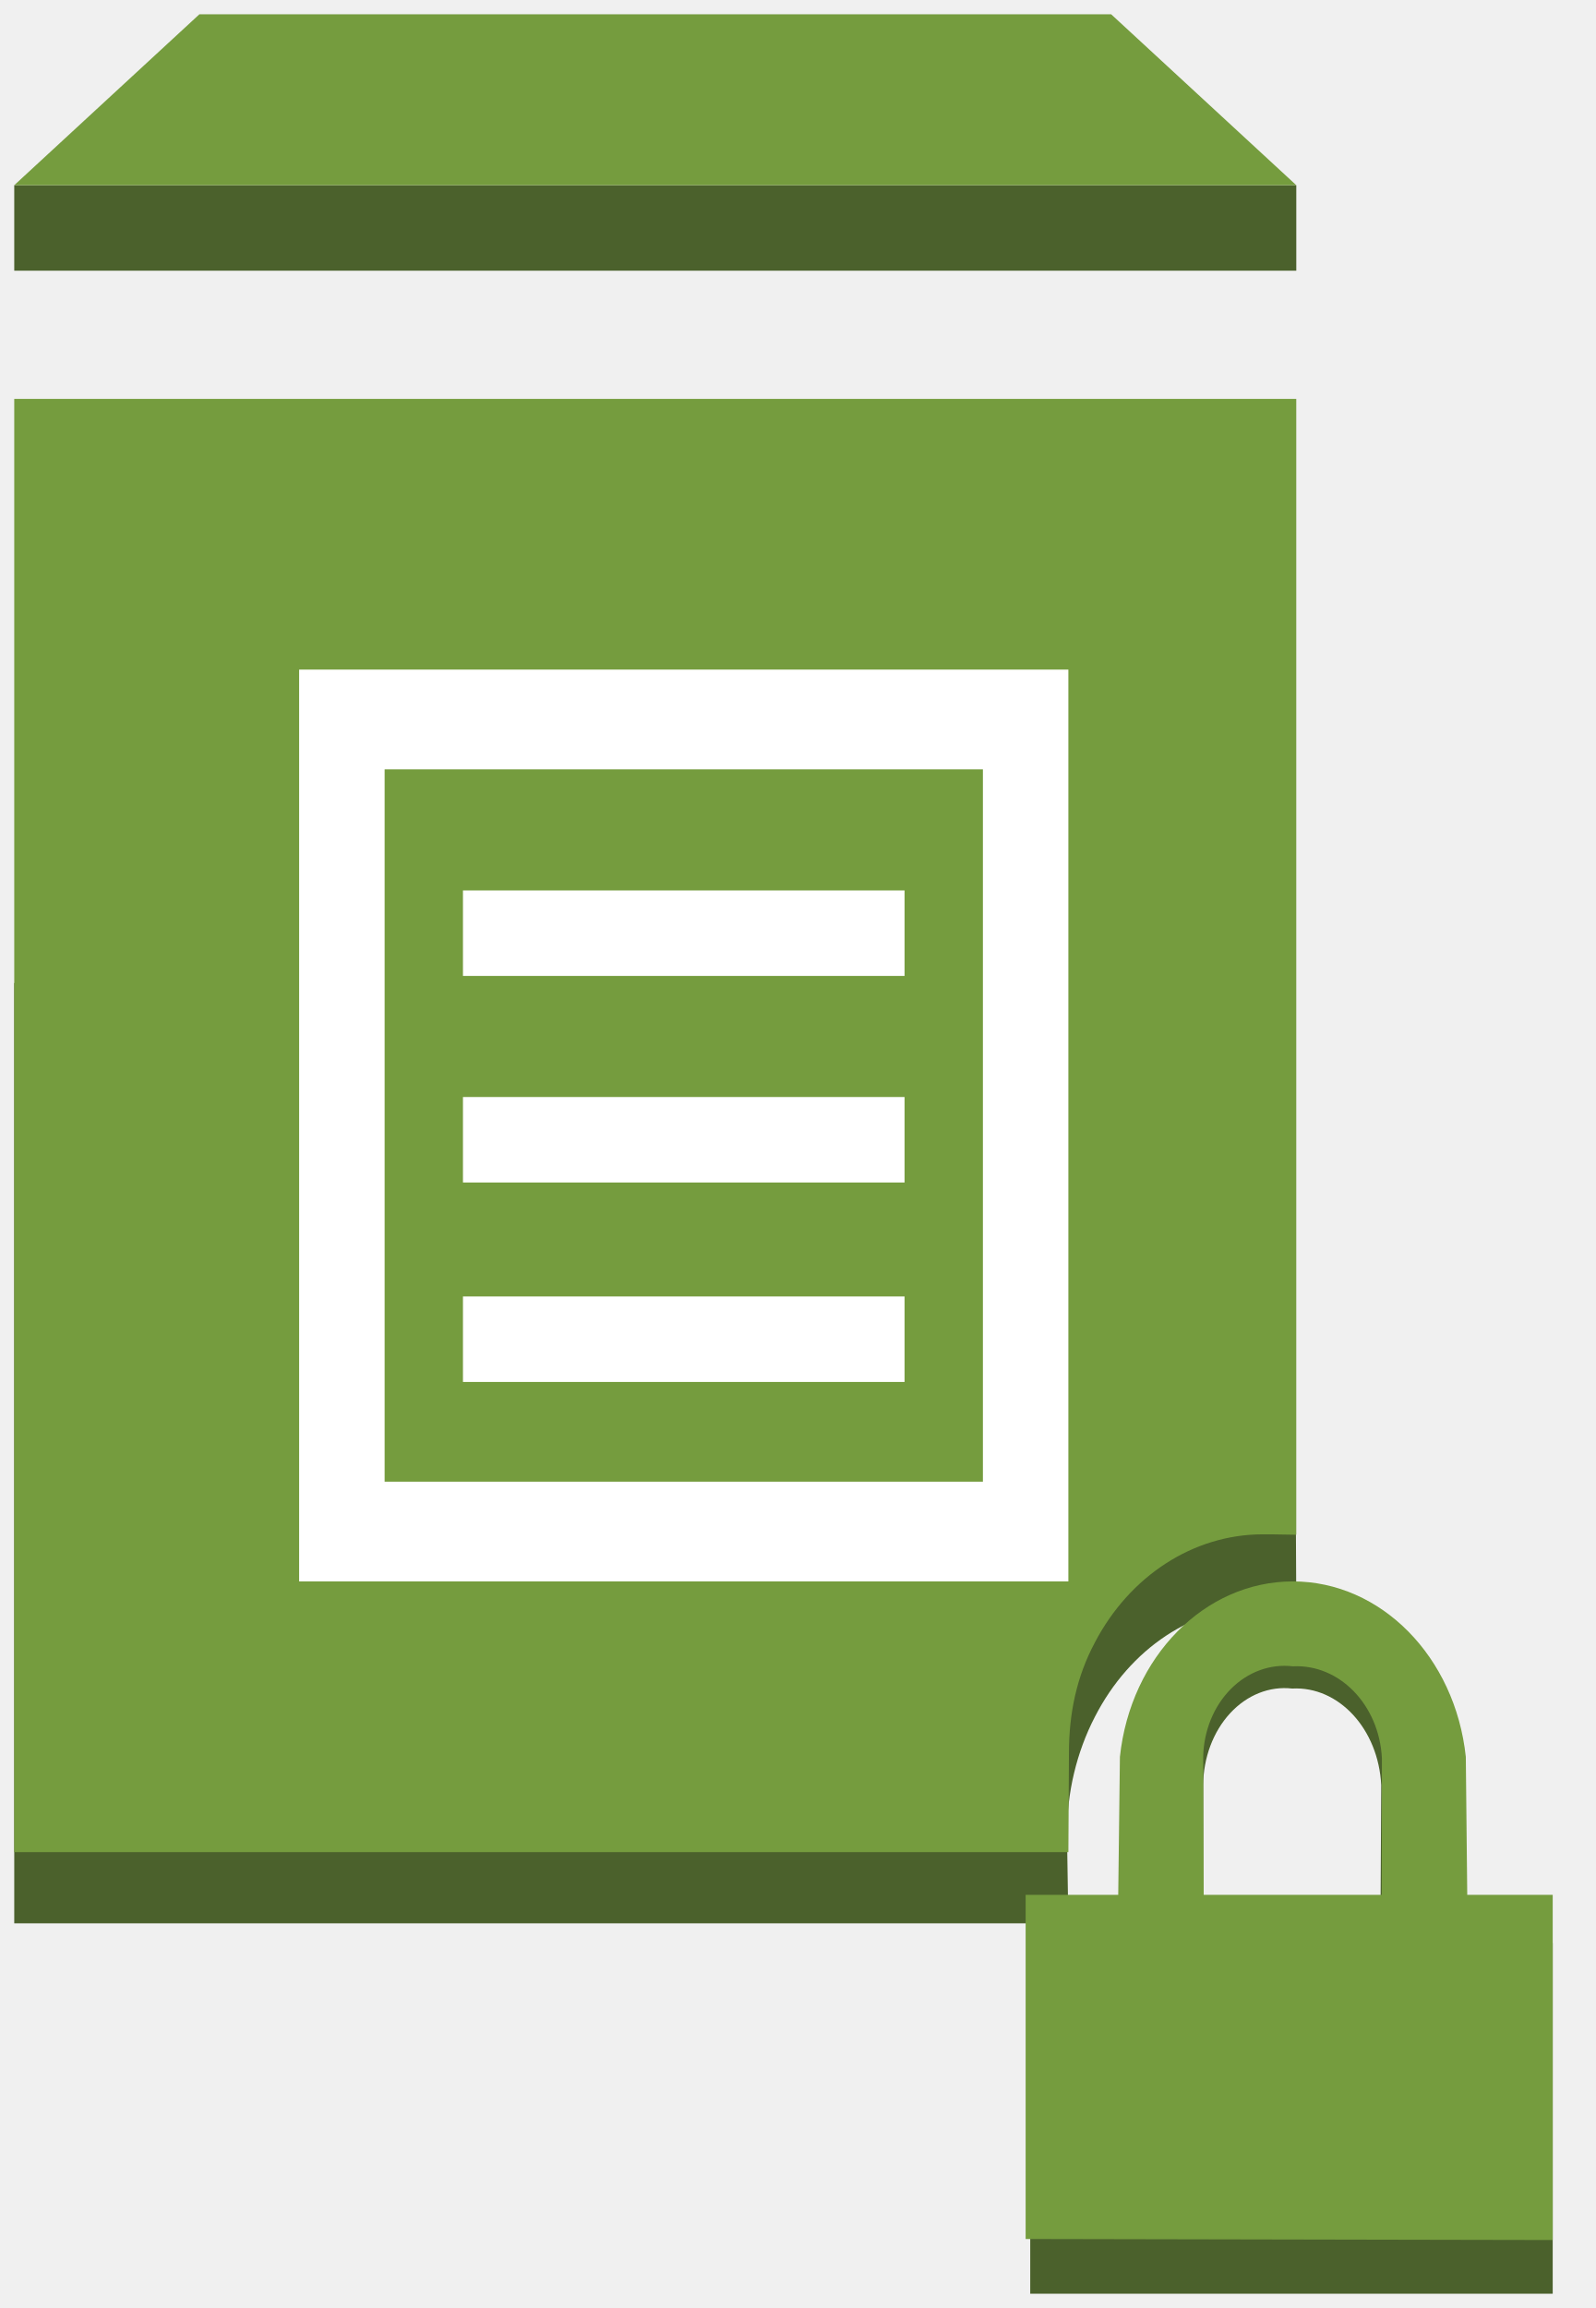
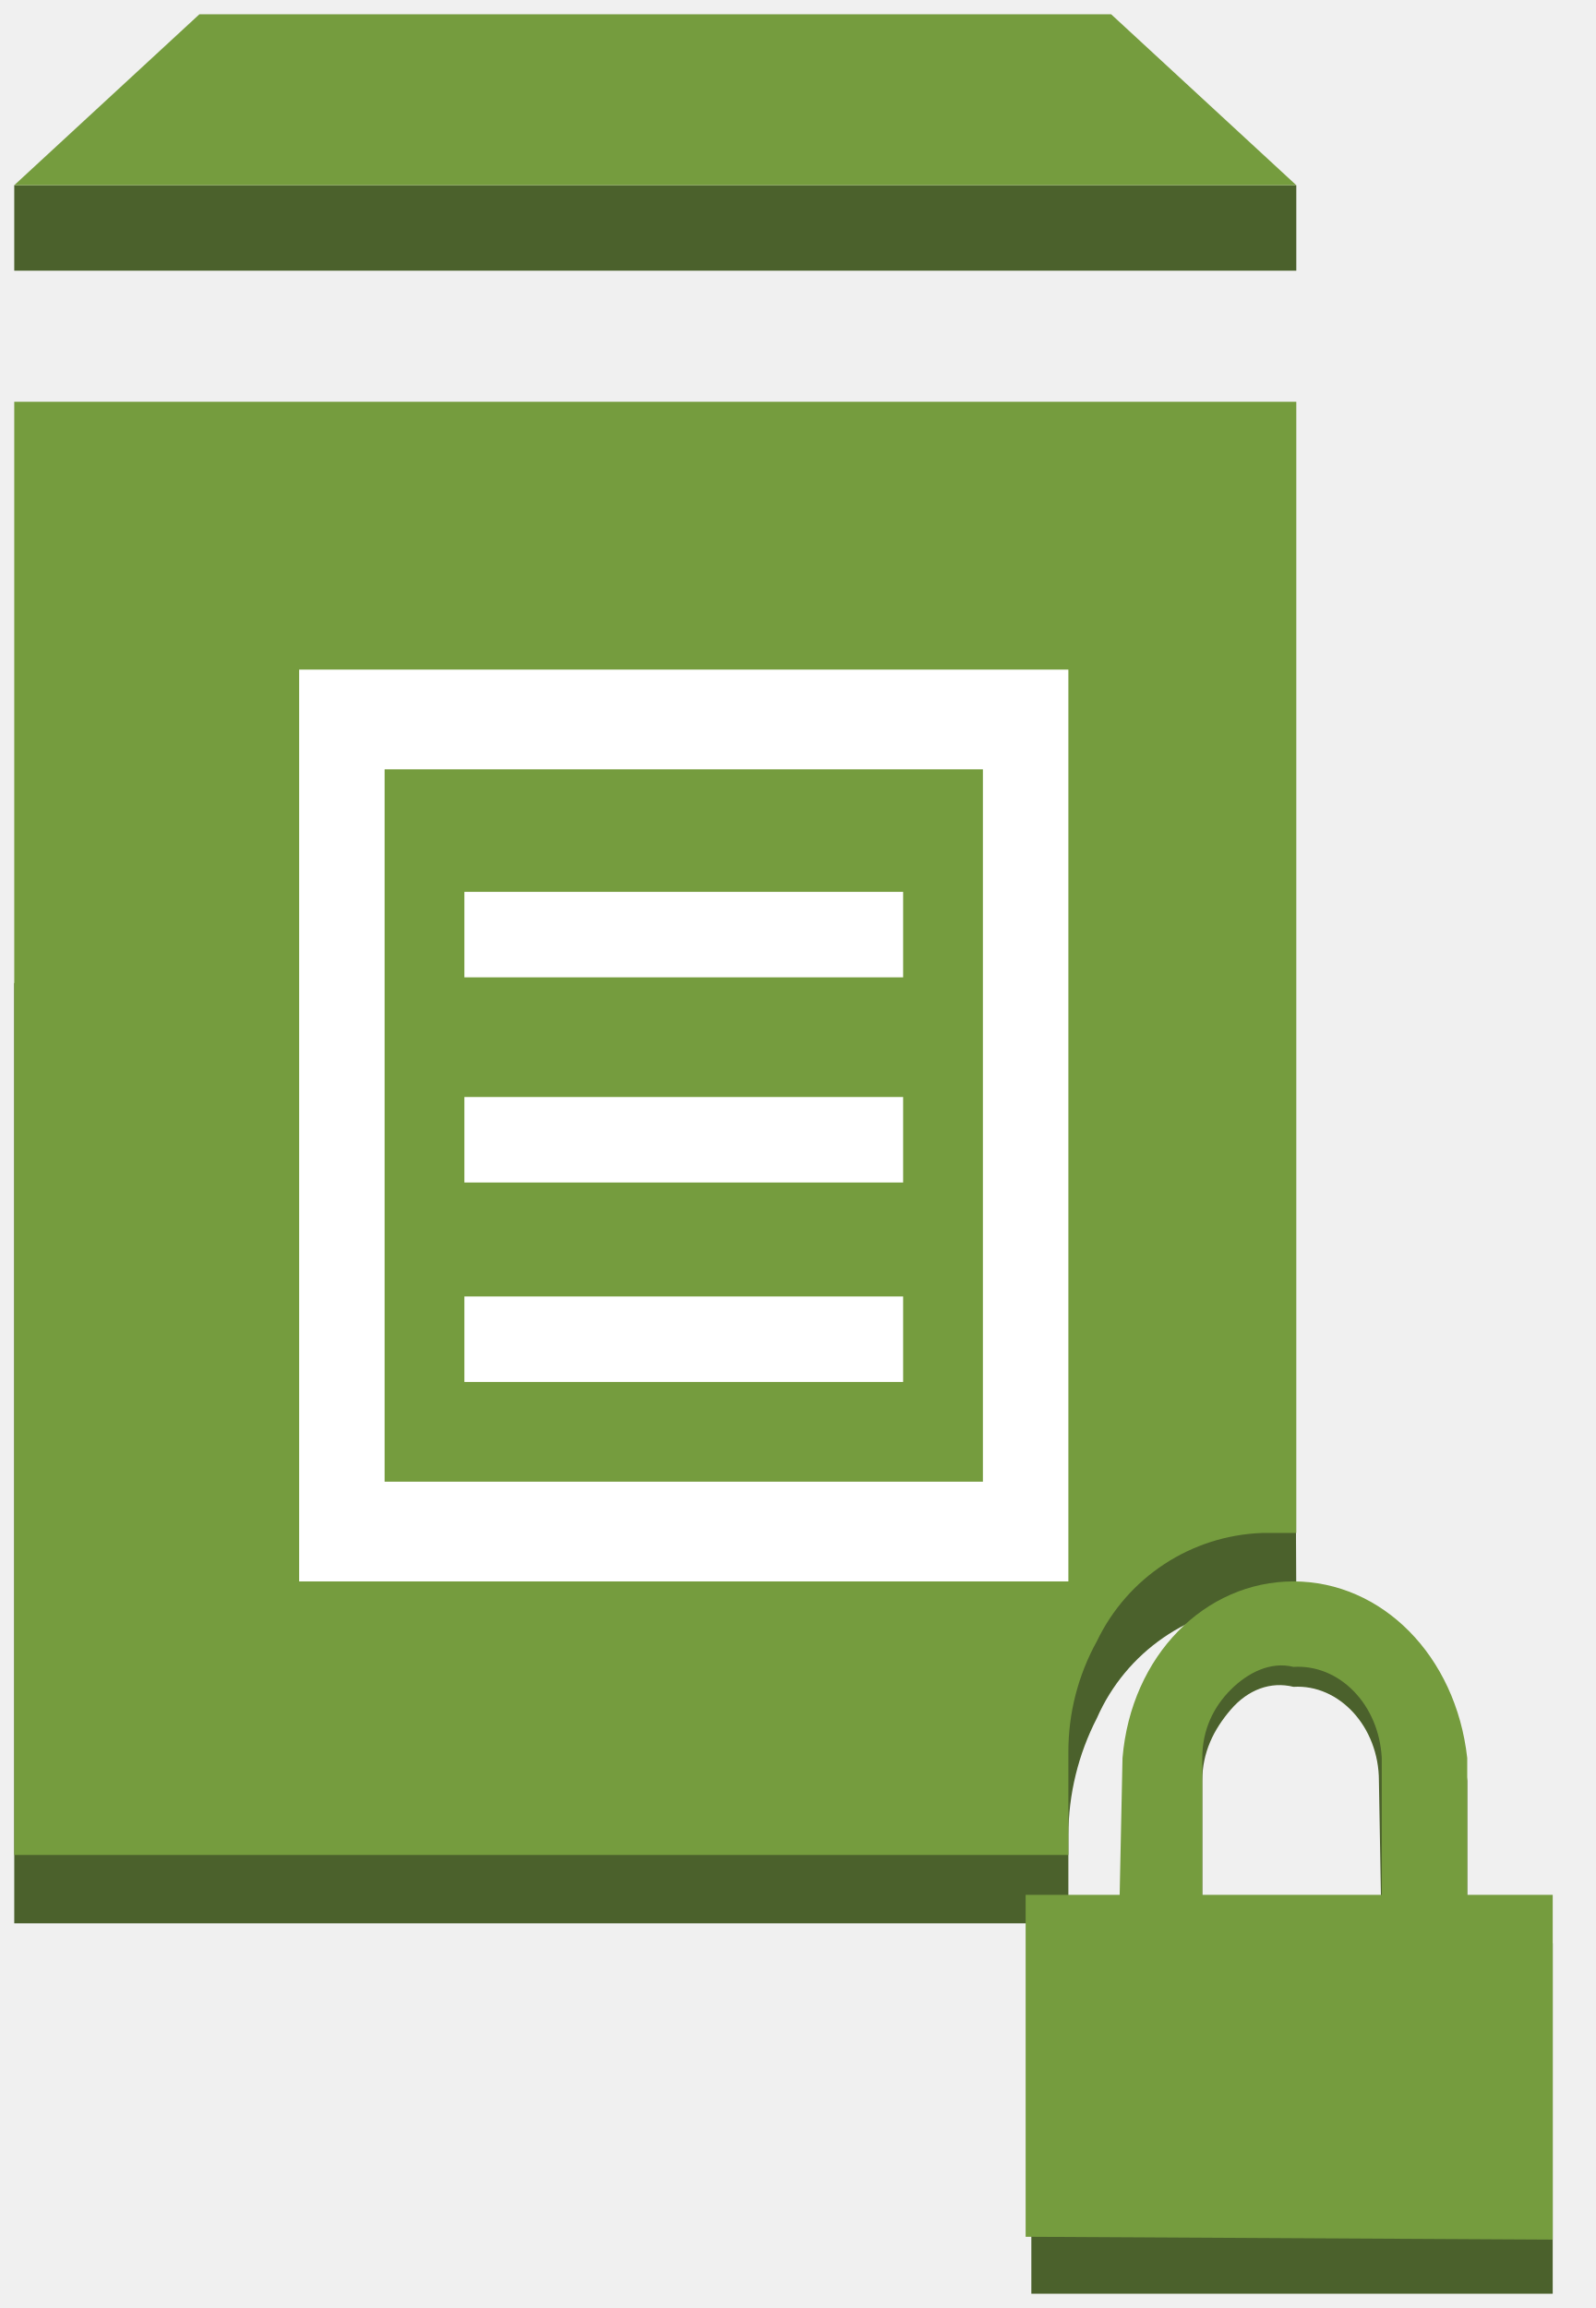
- <svg xmlns="http://www.w3.org/2000/svg" xmlns:xlink="http://www.w3.org/1999/xlink" viewBox="0 0 56 81" fill="#fff" fill-rule="evenodd" stroke="#000" stroke-linecap="round" stroke-linejoin="round">
-   <use xlink:href="#A" x=".5" y=".5" />
-   <symbol id="A" overflow="visible">
+ <svg xmlns="http://www.w3.org/2000/svg" xmlns:xlink="http://www.w3.org/1999/xlink" fill="#fff" fill-rule="evenodd" stroke="#000" stroke-linecap="round" stroke-linejoin="round" viewBox="0 0 56 81">
+   <use xlink:href="#a" x=".5" y=".5" />
+   <symbol id="a" overflow="visible">
    <g stroke="none">
-       <path d="M37.927 59.759c1.234-2.412 3.466-3.89 5.877-3.892h.31l.885-.244-.109-21.589L0 34v33h37l-.049-3.145c-.001-1.443.337-2.859.976-4.096z" fill="#4b612c" />
-       <path d="M37.927 57.148c1.228-2.348 3.461-3.792 5.877-3.8h.31l.885.014V13.5H0v51h37l.02-3.465c-.001-1.398.268-2.689.908-3.887z" fill="#759c3e" />
-       <path d="M50.949 67.695v-5.547c-.374-3.699-2.979-6.48-6.07-6.48s-5.696 2.781-6.07 6.48v5.547h-3.148V80H54V67.695zm-2.998 0h-6.22v-5.547c.009-.963.352-1.877.946-2.521s1.384-.958 2.179-.867c1.634-.088 3.025 1.42 3.125 3.388z" fill="#4b612c" />
-       <path d="M51 66l-.05-4.844C50.576 57.642 47.971 55 44.879 55s-5.696 2.642-6.07 6.156L38.75 66H35.5v12.078l18.5.036V66zm-3 0h-6.25l-.018-4.844c.019-.912.369-1.773.967-2.377s1.388-.893 2.181-.799c1.634-.083 3.025 1.349 3.125 3.218z" fill="#759c3e" />
-       <path d="M15.75 30.75h15.5v3h-15.5zm0 7.25h15.5v3h-15.5zm0 7h15.5v3h-15.5zM10 23h27v32H10zm3 3.5h21v25H13z" />
+       <path fill="#4b612c" d="M38 59.8a6.7 6.7 0 0 1 5.8-4h.3l.9-.2-.1-21.6H0v33h37v-3.1a9 9 0 0 1 1-4.1z" />
+       <path fill="#759c3e" d="M38 57.1a6.7 6.7 0 0 1 5.8-3.8H45V13.6H0v51h37V61a8 8 0 0 1 1-3.9z" />
+       <path fill="#4b612c" d="M51 67.7V62c-.4-3.7-3-6.4-6.1-6.4s-5.7 2.7-6 6.4v5.6h-3.2V80H54V67.7zm-3 0h-6.3V62c0-1 .4-1.8 1-2.5s1.4-1 2.2-.8c1.6-.1 3 1.4 3 3.3z" />
+       <path fill="#759c3e" d="M51 66v-4.8c-.4-3.6-3-6.2-6.1-6.2s-5.7 2.6-6 6.2l-.1 4.8h-3.3v12l18.5.1V66zm-3 0h-6.3v-4.8c0-1 .4-1.8 1-2.4s1.4-1 2.2-.8c1.6-.1 3 1.3 3.1 3.2z" />
+       <path d="M15.8 30.8h15.4v3H15.8zm0 7.2h15.4v3H15.8zm0 7h15.4v3H15.8zM10 23h27v32H10zm3 3.5h21v25H13z" />
    </g>
    <path fill="#4b612c" stroke="none" d="M0 6h45v3H0z" />
-     <path fill="#759c3e" d="M22.5 6H45l-6.5-6h-16-16L0 6z" stroke="none" />
+     <path fill="#759c3e" stroke="none" d="M22.5 6H45l-6.5-6h-32L0 6z" />
  </symbol>
</svg>
